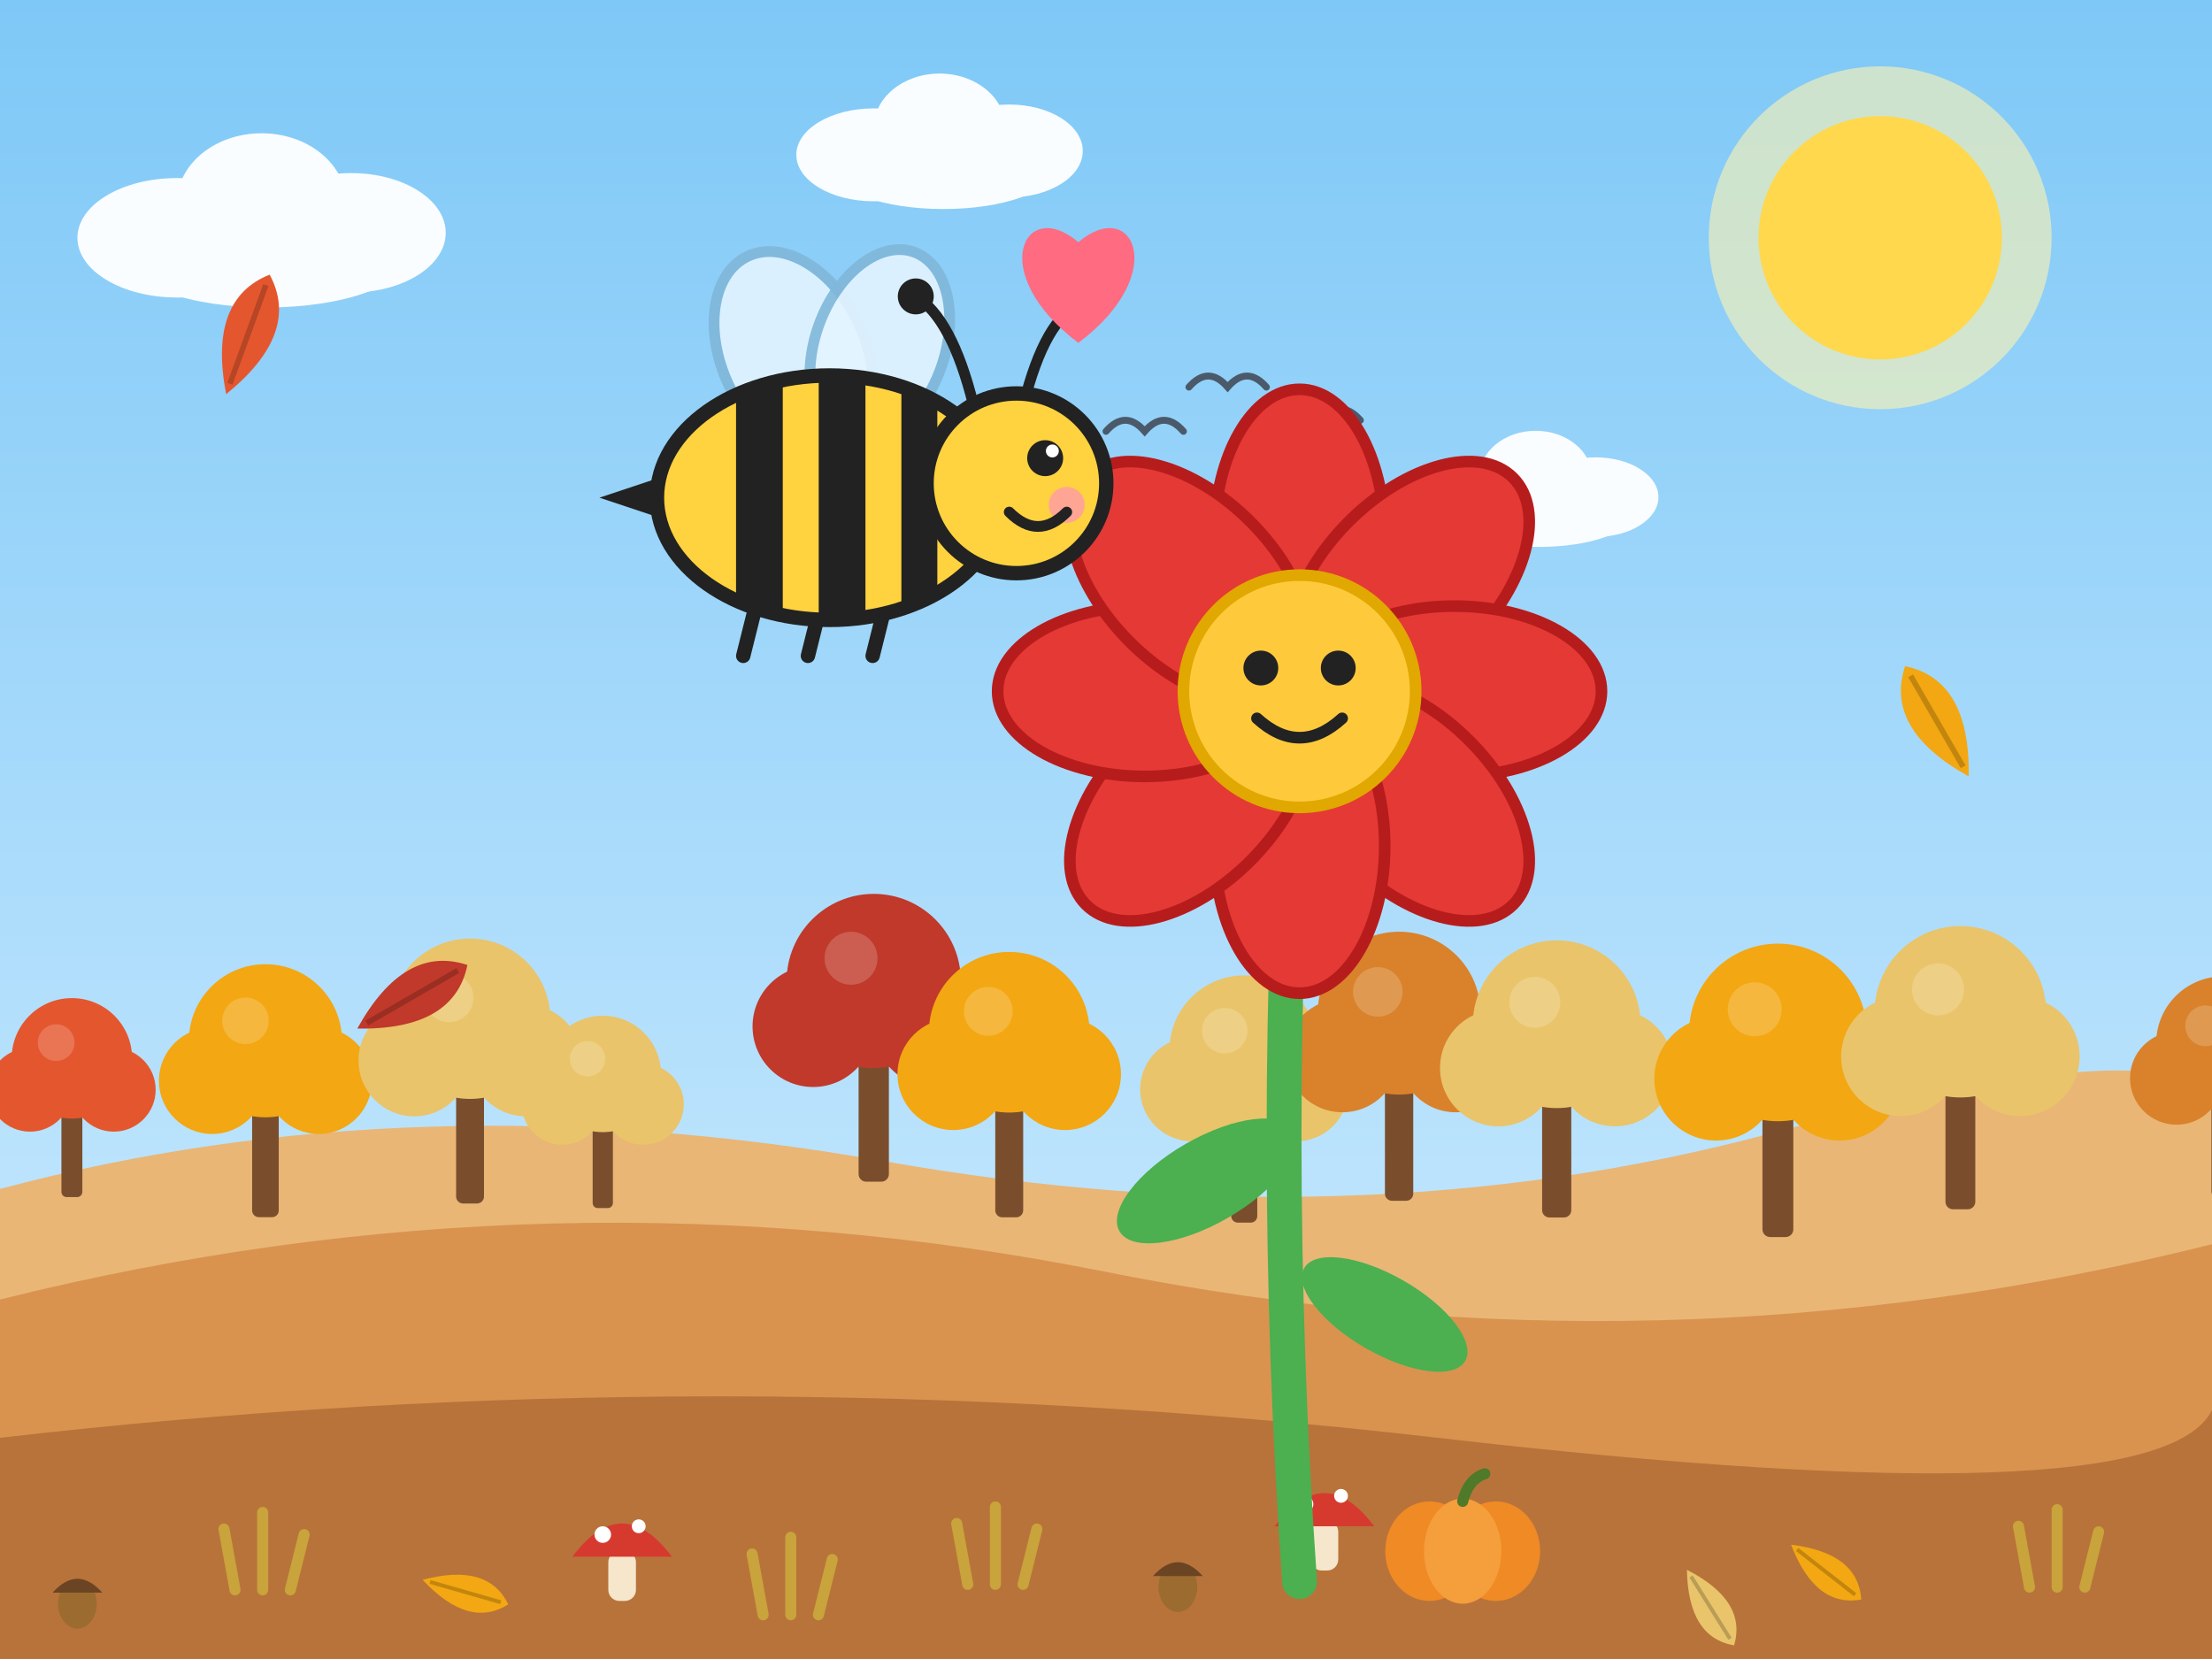
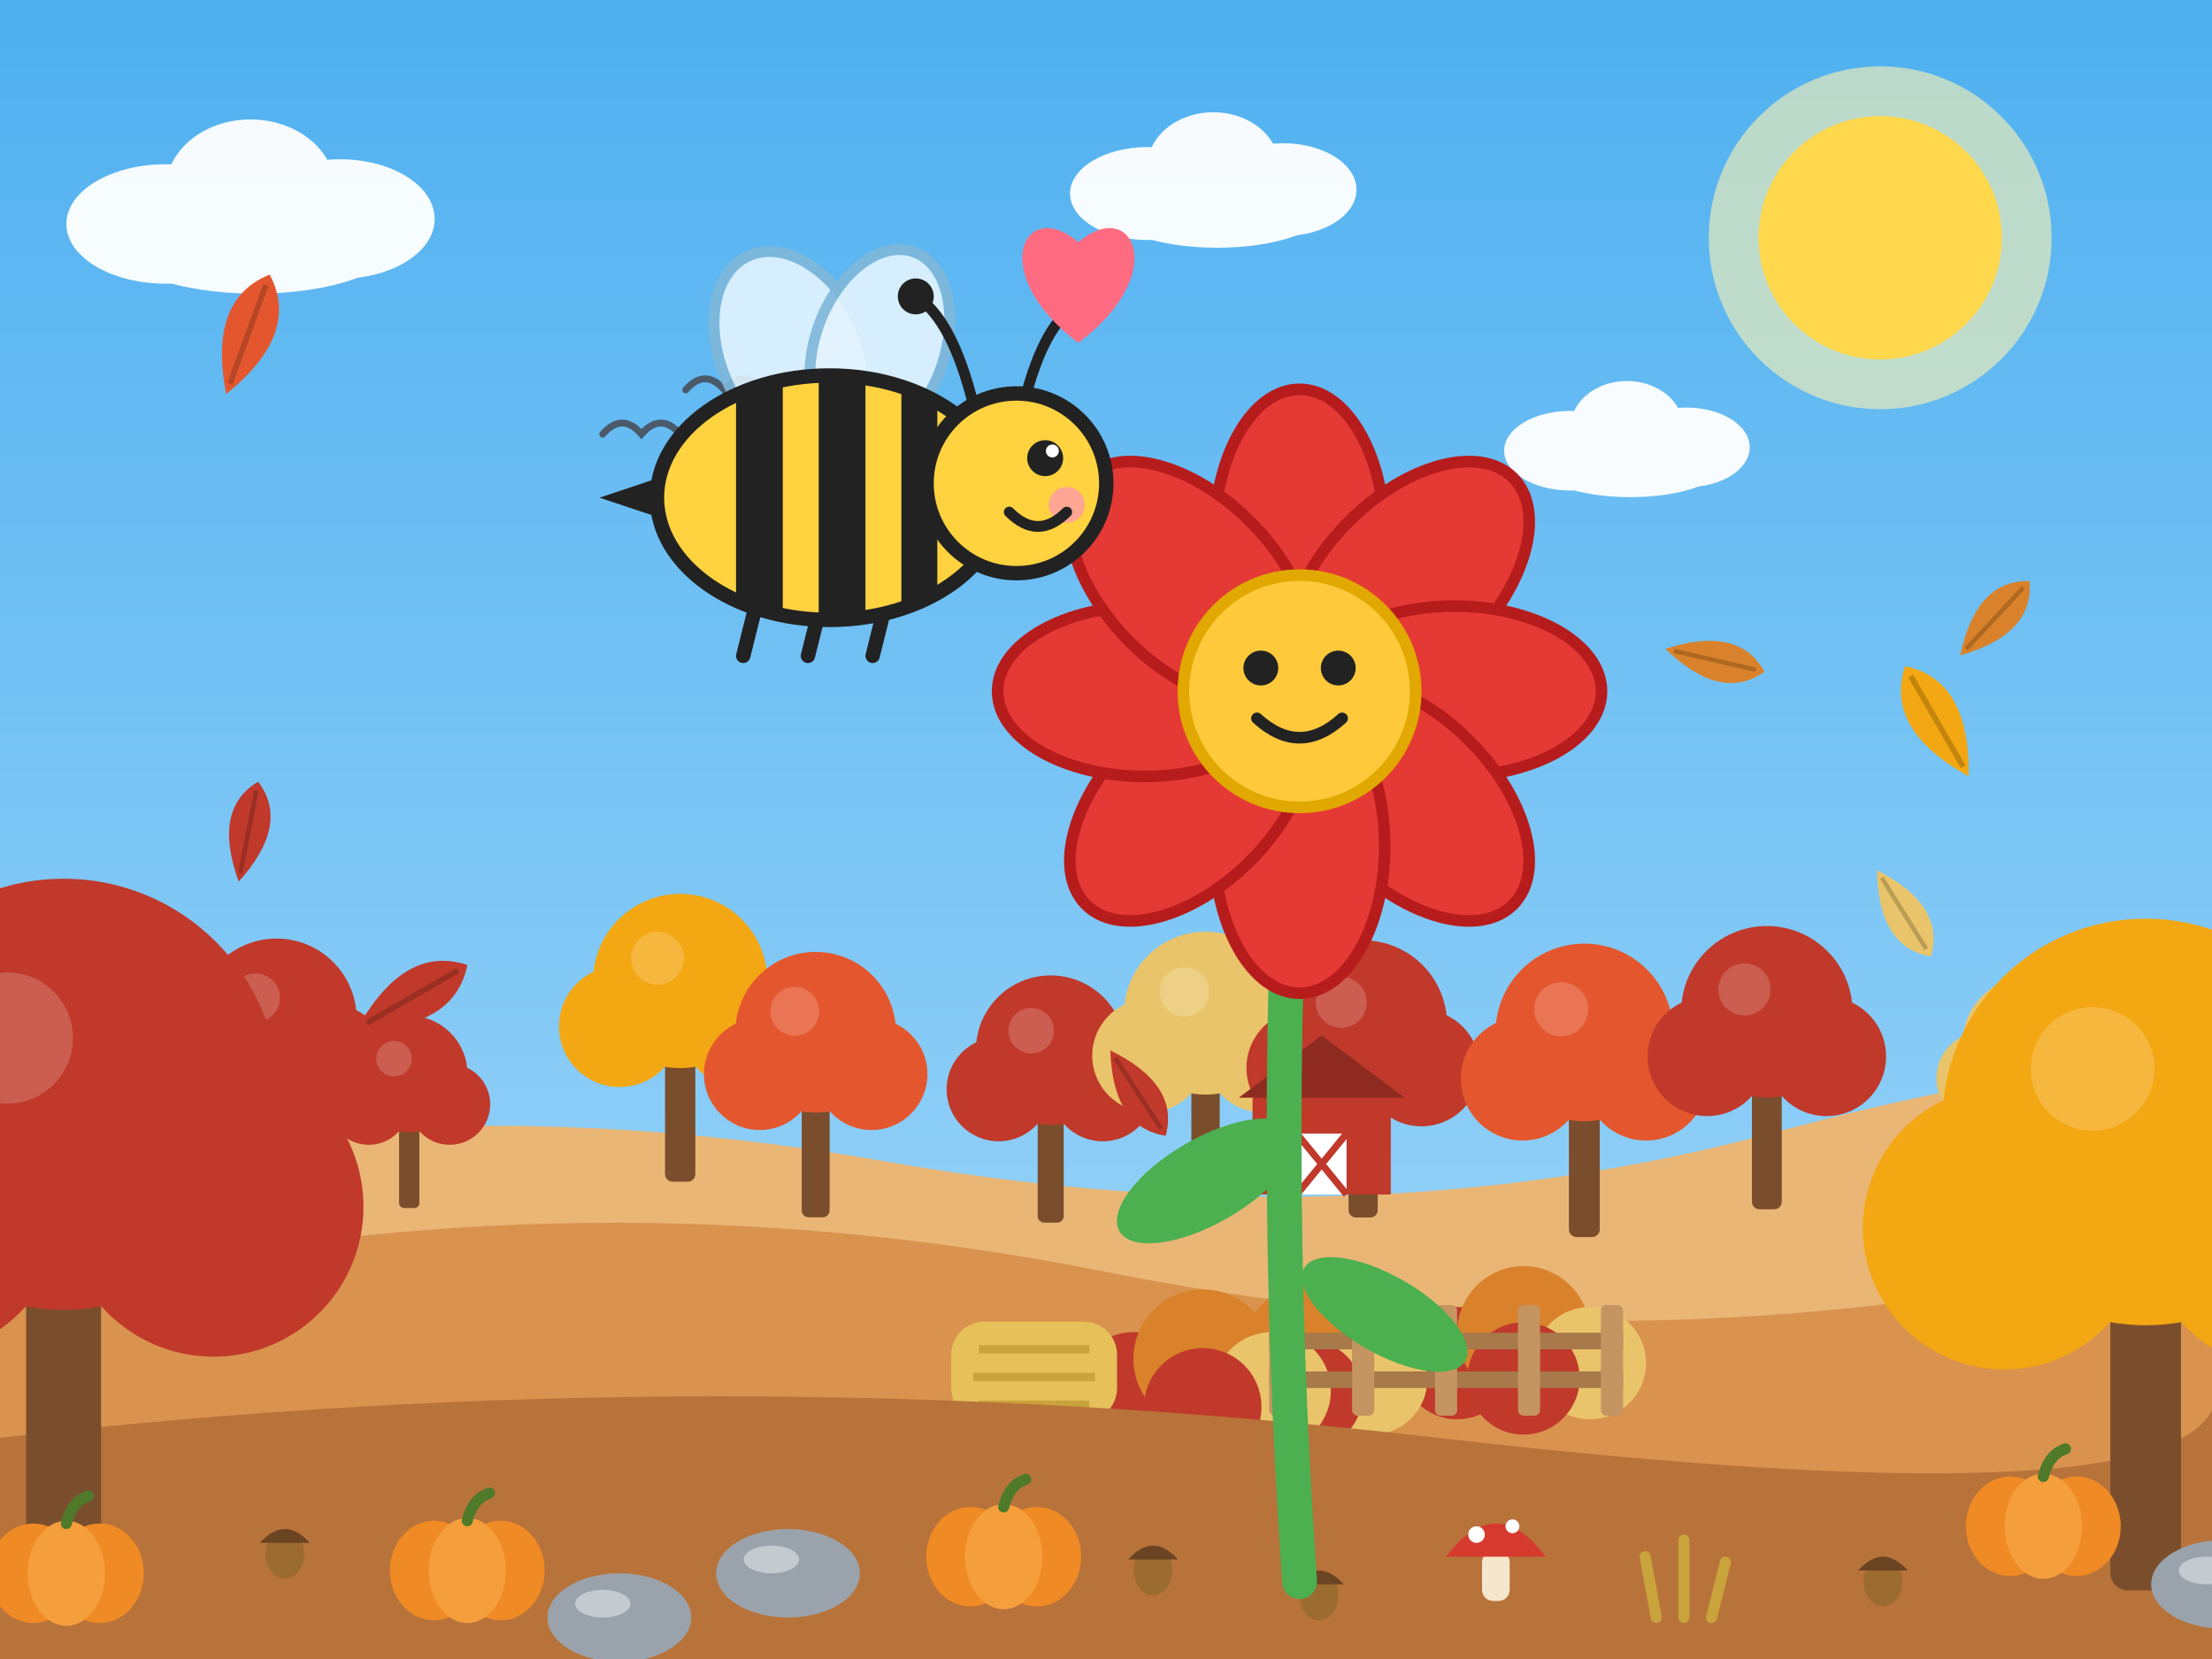
<svg xmlns="http://www.w3.org/2000/svg" viewBox="0 0 800 600">
  <defs>
    <linearGradient id="sky" x1="0" y1="0" x2="0" y2="1">
-       <stop offset="0" stop-color="#7EC8F7" />
-       <stop offset="1" stop-color="#D4EEFF" />
+       <stop offset="0" stop-color="#4FB0F0" />
+       <stop offset="1" stop-color="#A6DAFA" />
    </linearGradient>
  </defs>
  <rect width="800" height="600" fill="url(#sky)" />
  <circle cx="680" cy="86" r="62" fill="#FFF3B0" opacity=".6" />
  <circle cx="680" cy="86" r="44" fill="#FFD84D" />
-   <g transform="translate(64 86) scale(0.9)" fill="#fff" opacity=".95">
+   <g transform="translate(60 81) scale(0.9)" fill="#fff" opacity=".95">
    <ellipse cx="0" cy="0" rx="40" ry="24" />
    <ellipse cx="34" cy="-14" rx="34" ry="28" />
    <ellipse cx="70" cy="-2" rx="38" ry="24" />
    <ellipse cx="36" cy="8" rx="56" ry="20" />
  </g>
-   <g transform="translate(316 56) scale(0.7)" fill="#fff" opacity=".95">
+   <g transform="translate(415 70) scale(0.7)" fill="#fff" opacity=".95">
    <ellipse cx="0" cy="0" rx="40" ry="24" />
    <ellipse cx="34" cy="-14" rx="34" ry="28" />
    <ellipse cx="70" cy="-2" rx="38" ry="24" />
    <ellipse cx="36" cy="8" rx="56" ry="20" />
  </g>
-   <g transform="translate(535 181) scale(0.6)" fill="#fff" opacity=".95">
+   <g transform="translate(568 163) scale(0.6)" fill="#fff" opacity=".95">
    <ellipse cx="0" cy="0" rx="40" ry="24" />
    <ellipse cx="34" cy="-14" rx="34" ry="28" />
    <ellipse cx="70" cy="-2" rx="38" ry="24" />
    <ellipse cx="36" cy="8" rx="56" ry="20" />
  </g>
-   <path d="M430 140 q7 -8 14 0 q7 -8 14 0" fill="none" stroke="#4A5A6A" stroke-width="2.5" stroke-linecap="round" />
-   <path d="M464 152 q7 -8 14 0 q7 -8 14 0" fill="none" stroke="#4A5A6A" stroke-width="2.5" stroke-linecap="round" />
-   <path d="M400 156 q7 -8 14 0 q7 -8 14 0" fill="none" stroke="#4A5A6A" stroke-width="2.5" stroke-linecap="round" />
+   <path d="M248 141 q7 -8 14 0 q7 -8 14 0" fill="none" stroke="#4A5A6A" stroke-width="2.5" stroke-linecap="round" />
+   <path d="M282 153 q7 -8 14 0 q7 -8 14 0" fill="none" stroke="#4A5A6A" stroke-width="2.5" stroke-linecap="round" />
+   <path d="M218 157 q7 -8 14 0 q7 -8 14 0" fill="none" stroke="#4A5A6A" stroke-width="2.5" stroke-linecap="round" />
  <path d="M0 430 Q150 390 320 420 T640 410 T800 400 V600 H0Z" fill="#E9B676" />
-   <g transform="translate(26 432) scale(0.4734649)">
+   <g transform="translate(3 438) scale(0.5581918)">
    <rect x="-8" y="-72" width="16" height="74" rx="4" fill="#7A4E2D" />
    <circle cx="0" cy="-104" r="46" fill="#E4572E" />
    <circle cx="-32" cy="-80" r="32" fill="#E4572E" />
    <circle cx="32" cy="-80" r="32" fill="#E4572E" />
    <circle cx="-12" cy="-116" r="14" fill="#fff" opacity=".18" />
  </g>
-   <g transform="translate(96 439) scale(0.6018595)">
+   <g transform="translate(100 434) scale(0.630385)">
+     <rect x="-8" y="-72" width="16" height="74" rx="4" fill="#7A4E2D" />
+     <circle cx="0" cy="-104" r="46" fill="#C0392B" />
+     <circle cx="-32" cy="-80" r="32" fill="#C0392B" />
+     <circle cx="32" cy="-80" r="32" fill="#C0392B" />
+     <circle cx="-12" cy="-116" r="14" fill="#fff" opacity=".18" />
+   </g>
+   <g transform="translate(148 436) scale(0.4576475)">
+     <rect x="-8" y="-72" width="16" height="74" rx="4" fill="#7A4E2D" />
+     <circle cx="0" cy="-104" r="46" fill="#C0392B" />
+     <circle cx="-32" cy="-80" r="32" fill="#C0392B" />
+     <circle cx="32" cy="-80" r="32" fill="#C0392B" />
+     <circle cx="-12" cy="-116" r="14" fill="#fff" opacity=".18" />
+   </g>
+   <g transform="translate(246 426) scale(0.6847873)">
    <rect x="-8" y="-72" width="16" height="74" rx="4" fill="#7A4E2D" />
    <circle cx="0" cy="-104" r="46" fill="#F3A712" />
    <circle cx="-32" cy="-80" r="32" fill="#F3A712" />
    <circle cx="32" cy="-80" r="32" fill="#F3A712" />
    <circle cx="-12" cy="-116" r="14" fill="#fff" opacity=".18" />
  </g>
-   <g transform="translate(170 434) scale(0.630385)">
+   <g transform="translate(295 439) scale(0.6314632)">
+     <rect x="-8" y="-72" width="16" height="74" rx="4" fill="#7A4E2D" />
+     <circle cx="0" cy="-104" r="46" fill="#E4572E" />
+     <circle cx="-32" cy="-80" r="32" fill="#E4572E" />
+     <circle cx="32" cy="-80" r="32" fill="#E4572E" />
+     <circle cx="-12" cy="-116" r="14" fill="#fff" opacity=".18" />
+   </g>
+   <g transform="translate(380 441) scale(0.5882149)">
+     <rect x="-8" y="-72" width="16" height="74" rx="4" fill="#7A4E2D" />
+     <circle cx="0" cy="-104" r="46" fill="#C0392B" />
+     <circle cx="-32" cy="-80" r="32" fill="#C0392B" />
+     <circle cx="32" cy="-80" r="32" fill="#C0392B" />
+     <circle cx="-12" cy="-116" r="14" fill="#fff" opacity=".18" />
+   </g>
+   <g transform="translate(436 433) scale(0.6402369)">
    <rect x="-8" y="-72" width="16" height="74" rx="4" fill="#7A4E2D" />
    <circle cx="0" cy="-104" r="46" fill="#E9C46A" />
    <circle cx="-32" cy="-80" r="32" fill="#E9C46A" />
    <circle cx="32" cy="-80" r="32" fill="#E9C46A" />
    <circle cx="-12" cy="-116" r="14" fill="#fff" opacity=".18" />
  </g>
-   <g transform="translate(218 436) scale(0.4576475)">
+   <g transform="translate(493 439) scale(0.6593945)">
+     <rect x="-8" y="-72" width="16" height="74" rx="4" fill="#7A4E2D" />
+     <circle cx="0" cy="-104" r="46" fill="#C0392B" />
+     <circle cx="-32" cy="-80" r="32" fill="#C0392B" />
+     <circle cx="32" cy="-80" r="32" fill="#C0392B" />
+     <circle cx="-12" cy="-116" r="14" fill="#fff" opacity=".18" />
+   </g>
+   <g transform="translate(573 446) scale(0.6981359)">
+     <rect x="-8" y="-72" width="16" height="74" rx="4" fill="#7A4E2D" />
+     <circle cx="0" cy="-104" r="46" fill="#E4572E" />
+     <circle cx="-32" cy="-80" r="32" fill="#E4572E" />
+     <circle cx="32" cy="-80" r="32" fill="#E4572E" />
+     <circle cx="-12" cy="-116" r="14" fill="#fff" opacity=".18" />
+   </g>
+   <g transform="translate(639 436) scale(0.6738938)">
+     <rect x="-8" y="-72" width="16" height="74" rx="4" fill="#7A4E2D" />
+     <circle cx="0" cy="-104" r="46" fill="#C0392B" />
+     <circle cx="-32" cy="-80" r="32" fill="#C0392B" />
+     <circle cx="32" cy="-80" r="32" fill="#C0392B" />
+     <circle cx="-12" cy="-116" r="14" fill="#fff" opacity=".18" />
+   </g>
+   <g transform="translate(734 432) scale(0.5258421)">
    <rect x="-8" y="-72" width="16" height="74" rx="4" fill="#7A4E2D" />
    <circle cx="0" cy="-104" r="46" fill="#E9C46A" />
    <circle cx="-32" cy="-80" r="32" fill="#E9C46A" />
    <circle cx="32" cy="-80" r="32" fill="#E9C46A" />
    <circle cx="-12" cy="-116" r="14" fill="#fff" opacity=".18" />
  </g>
-   <g transform="translate(316 426) scale(0.6847873)">
-     <rect x="-8" y="-72" width="16" height="74" rx="4" fill="#7A4E2D" />
-     <circle cx="0" cy="-104" r="46" fill="#C0392B" />
-     <circle cx="-32" cy="-80" r="32" fill="#C0392B" />
-     <circle cx="32" cy="-80" r="32" fill="#C0392B" />
-     <circle cx="-12" cy="-116" r="14" fill="#fff" opacity=".18" />
-   </g>
-   <g transform="translate(365 439) scale(0.6314632)">
+   <g transform="translate(804 438) scale(0.5972506)">
    <rect x="-8" y="-72" width="16" height="74" rx="4" fill="#7A4E2D" />
    <circle cx="0" cy="-104" r="46" fill="#F3A712" />
    <circle cx="-32" cy="-80" r="32" fill="#F3A712" />
    <circle cx="32" cy="-80" r="32" fill="#F3A712" />
    <circle cx="-12" cy="-116" r="14" fill="#fff" opacity=".18" />
  </g>
-   <g transform="translate(450 441) scale(0.5882149)">
-     <rect x="-8" y="-72" width="16" height="74" rx="4" fill="#7A4E2D" />
-     <circle cx="0" cy="-104" r="46" fill="#E9C46A" />
-     <circle cx="-32" cy="-80" r="32" fill="#E9C46A" />
-     <circle cx="32" cy="-80" r="32" fill="#E9C46A" />
-     <circle cx="-12" cy="-116" r="14" fill="#fff" opacity=".18" />
-   </g>
-   <g transform="translate(506 433) scale(0.6402369)">
-     <rect x="-8" y="-72" width="16" height="74" rx="4" fill="#7A4E2D" />
-     <circle cx="0" cy="-104" r="46" fill="#D9822B" />
-     <circle cx="-32" cy="-80" r="32" fill="#D9822B" />
-     <circle cx="32" cy="-80" r="32" fill="#D9822B" />
-     <circle cx="-12" cy="-116" r="14" fill="#fff" opacity=".18" />
-   </g>
-   <g transform="translate(563 439) scale(0.6593945)">
-     <rect x="-8" y="-72" width="16" height="74" rx="4" fill="#7A4E2D" />
-     <circle cx="0" cy="-104" r="46" fill="#E9C46A" />
-     <circle cx="-32" cy="-80" r="32" fill="#E9C46A" />
-     <circle cx="32" cy="-80" r="32" fill="#E9C46A" />
-     <circle cx="-12" cy="-116" r="14" fill="#fff" opacity=".18" />
-   </g>
-   <g transform="translate(643 446) scale(0.6981359)">
+   <g transform="translate(478 432) scale(0.5)">
+     <rect x="-50" y="-70" width="100" height="70" fill="#C0392B" />
+     <polygon points="-60,-70 0,-115 60,-70" fill="#8E2A20" />
+     <rect x="-18" y="-44" width="36" height="44" fill="#fff" />
+     <path d="M-18 -44 L18 0 M18 -44 L-18 0" stroke="#C0392B" stroke-width="5" />
+   </g>
+   <path d="M0 470 Q200 420 400 460 T800 450 V600 H0Z" fill="#D9934E" />
+   <g transform="translate(551 493) scale(0.9231192)">
+     <circle cx="-26" cy="0" r="22" fill="#C0392B" />
+     <circle cx="0" cy="-12" r="26" fill="#D9822B" />
+     <circle cx="26" cy="0" r="22" fill="#E9C46A" />
+     <circle cx="0" cy="6" r="22" fill="#C0392B" />
+   </g>
+   <g transform="translate(473 499) scale(0.8994231)">
+     <circle cx="-26" cy="0" r="22" fill="#C0392B" />
+     <circle cx="0" cy="-12" r="26" fill="#D9822B" />
+     <circle cx="26" cy="0" r="22" fill="#E9C46A" />
+     <circle cx="0" cy="6" r="22" fill="#C0392B" />
+   </g>
+   <g transform="translate(435 503) scale(0.9648196)">
+     <circle cx="-26" cy="0" r="22" fill="#C0392B" />
+     <circle cx="0" cy="-12" r="26" fill="#D9822B" />
+     <circle cx="26" cy="0" r="22" fill="#E9C46A" />
+     <circle cx="0" cy="6" r="22" fill="#C0392B" />
+   </g>
+   <g transform="translate(374 514)">
+     <rect x="-30" y="-36" width="60" height="36" rx="12" fill="#E6C15A" />
+     <path d="M-20 -26 h40 M-22 -16 h44 M-20 -6 h40" stroke="#C9A33B" stroke-width="3" />
+   </g>
+   <g transform="translate(459 512)">
+     <rect x="0" y="-30" width="128" height="6" fill="#A8794A" />
+     <rect x="0" y="-16" width="128" height="6" fill="#A8794A" />
+     <rect x="0" y="-40" width="8" height="40" rx="2" fill="#C49461" />
+     <rect x="30" y="-40" width="8" height="40" rx="2" fill="#C49461" />
+     <rect x="60" y="-40" width="8" height="40" rx="2" fill="#C49461" />
+     <rect x="90" y="-40" width="8" height="40" rx="2" fill="#C49461" />
+     <rect x="120" y="-40" width="8" height="40" rx="2" fill="#C49461" />
+   </g>
+   <path d="M0 520 Q260 490 520 520 T800 510 V600 H0Z" fill="#B8733A" />
+   <g transform="translate(23 572) scale(1.694611)">
+     <rect x="-8" y="-72" width="16" height="74" rx="4" fill="#7A4E2D" />
+     <circle cx="0" cy="-104" r="46" fill="#C0392B" />
+     <circle cx="-32" cy="-80" r="32" fill="#C0392B" />
+     <circle cx="32" cy="-80" r="32" fill="#C0392B" />
+     <circle cx="-12" cy="-116" r="14" fill="#fff" opacity=".18" />
+   </g>
+   <g transform="translate(776 572) scale(1.598314)">
    <rect x="-8" y="-72" width="16" height="74" rx="4" fill="#7A4E2D" />
    <circle cx="0" cy="-104" r="46" fill="#F3A712" />
    <circle cx="-32" cy="-80" r="32" fill="#F3A712" />
    <circle cx="32" cy="-80" r="32" fill="#F3A712" />
    <circle cx="-12" cy="-116" r="14" fill="#fff" opacity=".18" />
  </g>
-   <g transform="translate(709 436) scale(0.6738938)">
-     <rect x="-8" y="-72" width="16" height="74" rx="4" fill="#7A4E2D" />
-     <circle cx="0" cy="-104" r="46" fill="#E9C46A" />
-     <circle cx="-32" cy="-80" r="32" fill="#E9C46A" />
-     <circle cx="32" cy="-80" r="32" fill="#E9C46A" />
-     <circle cx="-12" cy="-116" r="14" fill="#fff" opacity=".18" />
-   </g>
-   <g transform="translate(804 432) scale(0.5258421)">
-     <rect x="-8" y="-72" width="16" height="74" rx="4" fill="#7A4E2D" />
-     <circle cx="0" cy="-104" r="46" fill="#D9822B" />
-     <circle cx="-32" cy="-80" r="32" fill="#D9822B" />
-     <circle cx="32" cy="-80" r="32" fill="#D9822B" />
-     <circle cx="-12" cy="-116" r="14" fill="#fff" opacity=".18" />
-   </g>
-   <path d="M0 470 Q200 420 400 460 T800 450 V600 H0Z" fill="#D9934E" />
-   <path d="M0 520 Q260 490 520 520 T800 510 V600 H0Z" fill="#B8733A" />
-   <g transform="translate(28 586)">
+   <g transform="translate(90 300) rotate(11) scale(0.8)">
+     <path d="M0 -22 Q18 -6 0 24 Q-18 -6 0 -22Z" fill="#C0392B" />
+     <path d="M0 -18 V20" stroke="#00000033" stroke-width="2" />
+   </g>
+   <g transform="translate(689 331) rotate(148) scale(0.8)">
+     <path d="M0 -22 Q18 -6 0 24 Q-18 -6 0 -22Z" fill="#E9C46A" />
+     <path d="M0 -18 V20" stroke="#00000033" stroke-width="2" />
+   </g>
+   <g transform="translate(722 223) rotate(43) scale(0.8)">
+     <path d="M0 -22 Q18 -6 0 24 Q-18 -6 0 -22Z" fill="#D9822B" />
+     <path d="M0 -18 V20" stroke="#00000033" stroke-width="2" />
+   </g>
+   <g transform="translate(292 183) rotate(51) scale(0.8)">
+     <path d="M0 -22 Q18 -6 0 24 Q-18 -6 0 -22Z" fill="#D9822B" />
+     <path d="M0 -18 V20" stroke="#00000033" stroke-width="2" />
+   </g>
+   <g transform="translate(621 239) rotate(103) scale(0.8)">
+     <path d="M0 -22 Q18 -6 0 24 Q-18 -6 0 -22Z" fill="#D9822B" />
+     <path d="M0 -18 V20" stroke="#00000033" stroke-width="2" />
+   </g>
+   <g transform="translate(412 396) rotate(147) scale(0.8)">
+     <path d="M0 -22 Q18 -6 0 24 Q-18 -6 0 -22Z" fill="#C0392B" />
+     <path d="M0 -18 V20" stroke="#00000033" stroke-width="2" />
+   </g>
+   <g transform="translate(24 585) scale(1.0)">
+     <ellipse cx="-12" cy="-16" rx="16" ry="18" fill="#F08A24" />
+     <ellipse cx="12" cy="-16" rx="16" ry="18" fill="#F08A24" />
+     <ellipse cx="0" cy="-16" rx="14" ry="19" fill="#F59E3C" />
+     <path d="M0 -34 Q2 -42 8 -44" stroke="#4E7A2A" stroke-width="4" fill="none" stroke-linecap="round" />
+   </g>
+   <g transform="translate(103 568)">
    <ellipse cx="0" cy="-6" rx="7" ry="9" fill="#9C6B30" />
    <path d="M-9 -10 Q0 -20 9 -10Z" fill="#6B4423" />
  </g>
-   <path d="M85 575 L81 553 M95 575 L95 547 M105 575 L110 555" stroke="#C9A33B" stroke-width="4" stroke-linecap="round" />
-   <g transform="translate(169 576) rotate(106) scale(0.7)">
-     <path d="M0 -22 Q18 -6 0 24 Q-18 -6 0 -22Z" fill="#F3A712" />
-     <path d="M0 -18 V20" stroke="#00000033" stroke-width="2" />
-   </g>
-   <g transform="translate(225 579)">
+   <g transform="translate(169 584) scale(1.0)">
+     <ellipse cx="-12" cy="-16" rx="16" ry="18" fill="#F08A24" />
+     <ellipse cx="12" cy="-16" rx="16" ry="18" fill="#F08A24" />
+     <ellipse cx="0" cy="-16" rx="14" ry="19" fill="#F59E3C" />
+     <path d="M0 -34 Q2 -42 8 -44" stroke="#4E7A2A" stroke-width="4" fill="none" stroke-linecap="round" />
+   </g>
+   <g transform="translate(224 585) scale(1.0)">
+     <ellipse cx="0" cy="0" rx="26" ry="16" fill="#9AA3AB" />
+     <ellipse cx="-6" cy="-5" rx="10" ry="5" fill="#C3CAD0" />
+   </g>
+   <g transform="translate(285 569) scale(1.0)">
+     <ellipse cx="0" cy="0" rx="26" ry="16" fill="#9AA3AB" />
+     <ellipse cx="-6" cy="-5" rx="10" ry="5" fill="#C3CAD0" />
+   </g>
+   <g transform="translate(363 579) scale(1.0)">
+     <ellipse cx="-12" cy="-16" rx="16" ry="18" fill="#F08A24" />
+     <ellipse cx="12" cy="-16" rx="16" ry="18" fill="#F08A24" />
+     <ellipse cx="0" cy="-16" rx="14" ry="19" fill="#F59E3C" />
+     <path d="M0 -34 Q2 -42 8 -44" stroke="#4E7A2A" stroke-width="4" fill="none" stroke-linecap="round" />
+   </g>
+   <g transform="translate(417 574)">
+     <ellipse cx="0" cy="-6" rx="7" ry="9" fill="#9C6B30" />
+     <path d="M-9 -10 Q0 -20 9 -10Z" fill="#6B4423" />
+   </g>
+   <g transform="translate(477 583)">
+     <ellipse cx="0" cy="-6" rx="7" ry="9" fill="#9C6B30" />
+     <path d="M-9 -10 Q0 -20 9 -10Z" fill="#6B4423" />
+   </g>
+   <g transform="translate(541 579)">
    <rect x="-5" y="-18" width="10" height="18" rx="4" fill="#F5E6CC" />
    <path d="M-18 -16 Q0 -40 18 -16Z" fill="#D63A2F" />
    <circle cx="-7" cy="-24" r="3" fill="#fff" />
    <circle cx="6" cy="-27" r="2.5" fill="#fff" />
  </g>
-   <path d="M276 584 L272 562 M286 584 L286 556 M296 584 L301 564" stroke="#C9A33B" stroke-width="4" stroke-linecap="round" />
-   <path d="M350 573 L346 551 M360 573 L360 545 M370 573 L375 553" stroke="#C9A33B" stroke-width="4" stroke-linecap="round" />
-   <g transform="translate(426 580)">
+   <path d="M599 585 L595 563 M609 585 L609 557 M619 585 L624 565" stroke="#C9A33B" stroke-width="4" stroke-linecap="round" />
+   <g transform="translate(681 578)">
    <ellipse cx="0" cy="-6" rx="7" ry="9" fill="#9C6B30" />
    <path d="M-9 -10 Q0 -20 9 -10Z" fill="#6B4423" />
  </g>
-   <g transform="translate(479 568)">
-     <rect x="-5" y="-18" width="10" height="18" rx="4" fill="#F5E6CC" />
-     <path d="M-18 -16 Q0 -40 18 -16Z" fill="#D63A2F" />
-     <circle cx="-7" cy="-24" r="3" fill="#fff" />
-     <circle cx="6" cy="-27" r="2.5" fill="#fff" />
-   </g>
-   <g transform="translate(529 577) scale(1.0)">
+   <g transform="translate(739 568) scale(1.0)">
    <ellipse cx="-12" cy="-16" rx="16" ry="18" fill="#F08A24" />
    <ellipse cx="12" cy="-16" rx="16" ry="18" fill="#F08A24" />
    <ellipse cx="0" cy="-16" rx="14" ry="19" fill="#F59E3C" />
    <path d="M0 -34 Q2 -42 8 -44" stroke="#4E7A2A" stroke-width="4" fill="none" stroke-linecap="round" />
  </g>
-   <g transform="translate(619 582) rotate(148) scale(0.7)">
-     <path d="M0 -22 Q18 -6 0 24 Q-18 -6 0 -22Z" fill="#E9C46A" />
-     <path d="M0 -18 V20" stroke="#00000033" stroke-width="2" />
-   </g>
-   <g transform="translate(661 569) rotate(128) scale(0.7)">
-     <path d="M0 -22 Q18 -6 0 24 Q-18 -6 0 -22Z" fill="#F3A712" />
-     <path d="M0 -18 V20" stroke="#00000033" stroke-width="2" />
-   </g>
-   <path d="M734 574 L730 552 M744 574 L744 546 M754 574 L759 554" stroke="#C9A33B" stroke-width="4" stroke-linecap="round" />
-   <g transform="translate(811 585)">
-     <ellipse cx="0" cy="-6" rx="7" ry="9" fill="#9C6B30" />
-     <path d="M-9 -10 Q0 -20 9 -10Z" fill="#6B4423" />
+   <g transform="translate(804 573) scale(1.0)">
+     <ellipse cx="0" cy="0" rx="26" ry="16" fill="#9AA3AB" />
+     <ellipse cx="-6" cy="-5" rx="10" ry="5" fill="#C3CAD0" />
  </g>
  <g transform="translate(470 250) scale(1.4)">
    <path d="M0 0 Q-8 115.0 0 230" fill="none" stroke="#4CAF50" stroke-width="9" stroke-linecap="round" />
    <ellipse cx="-24" cy="126.5" rx="26" ry="11" transform="rotate(-30 -24 126.5)" fill="#4CAF50" />
    <ellipse cx="22" cy="161.0" rx="24" ry="10" transform="rotate(30 22 161.0)" fill="#4CAF50" />
    <ellipse cx="0" cy="-40" rx="22" ry="38" transform="rotate(0)" fill="#E53935" stroke="#B71C1C" stroke-width="3" />
    <ellipse cx="0" cy="-40" rx="22" ry="38" transform="rotate(45)" fill="#E53935" stroke="#B71C1C" stroke-width="3" />
    <ellipse cx="0" cy="-40" rx="22" ry="38" transform="rotate(90)" fill="#E53935" stroke="#B71C1C" stroke-width="3" />
    <ellipse cx="0" cy="-40" rx="22" ry="38" transform="rotate(135)" fill="#E53935" stroke="#B71C1C" stroke-width="3" />
    <ellipse cx="0" cy="-40" rx="22" ry="38" transform="rotate(180)" fill="#E53935" stroke="#B71C1C" stroke-width="3" />
    <ellipse cx="0" cy="-40" rx="22" ry="38" transform="rotate(225)" fill="#E53935" stroke="#B71C1C" stroke-width="3" />
    <ellipse cx="0" cy="-40" rx="22" ry="38" transform="rotate(270)" fill="#E53935" stroke="#B71C1C" stroke-width="3" />
    <ellipse cx="0" cy="-40" rx="22" ry="38" transform="rotate(315)" fill="#E53935" stroke="#B71C1C" stroke-width="3" />
    <circle cx="0" cy="0" r="30" fill="#FFC93C" stroke="#E0A800" stroke-width="3" />
    <circle cx="-10" cy="-6" r="4.5" fill="#222" />
    <circle cx="10" cy="-6" r="4.5" fill="#222" />
    <path d="M-11 7 Q0 17 11 7" fill="none" stroke="#222" stroke-width="3" stroke-linecap="round" />
  </g>
  <g transform="translate(300 180) scale(1.3 1.3)">
    <defs>
      <clipPath id="beebody1">
        <ellipse cx="0" cy="0" rx="48" ry="34" />
      </clipPath>
    </defs>
    <ellipse cx="-10" cy="-40" rx="20" ry="30" transform="rotate(-25 -10 -40)" fill="#E3F4FF" opacity=".9" stroke="#7FB7D9" stroke-width="3" />
    <ellipse cx="14" cy="-42" rx="18" ry="28" transform="rotate(20 14 -42)" fill="#E3F4FF" opacity=".9" stroke="#7FB7D9" stroke-width="3" />
    <path d="M-20 28 L-24 44" stroke="#222" stroke-width="4" stroke-linecap="round" />
    <path d="M-2 28 L-6 44" stroke="#222" stroke-width="4" stroke-linecap="round" />
    <path d="M16 28 L12 44" stroke="#222" stroke-width="4" stroke-linecap="round" />
    <polygon points="-46,-6 -64,0 -46,6" fill="#222" />
    <ellipse cx="0" cy="0" rx="48" ry="34" fill="#FFD23F" />
    <g clip-path="url(#beebody1)">
      <rect x="-26" y="-40" width="13" height="80" fill="#222" />
      <rect x="-3" y="-40" width="13" height="80" fill="#222" />
      <rect x="20" y="-40" width="10" height="80" fill="#222" />
    </g>
    <ellipse cx="0" cy="0" rx="48" ry="34" fill="none" stroke="#222" stroke-width="4" />
    <path d="M40 -26 Q34 -50 24 -56" fill="none" stroke="#222" stroke-width="3" />
    <circle cx="24" cy="-56" r="5" fill="#222" />
    <path d="M54 -26 Q60 -50 70 -54" fill="none" stroke="#222" stroke-width="3" />
    <circle cx="70" cy="-54" r="5" fill="#222" />
    <circle cx="52" cy="-4" r="25" fill="#FFD23F" stroke="#222" stroke-width="4" />
    <circle cx="60" cy="-11" r="5" fill="#222" />
    <circle cx="62" cy="-13" r="1.8" fill="#fff" />
    <circle cx="66" cy="2" r="5" fill="#FF9AA8" opacity=".8" />
    <path d="M50 4 Q58 12 66 4" fill="none" stroke="#222" stroke-width="3" stroke-linecap="round" />
  </g>
  <path transform="translate(390 110) scale(1.4)" d="M0 10 C-24 -8 -14 -28 0 -16 C14 -28 24 -8 0 10Z" fill="#FF6B81" />
  <g transform="translate(90 120) rotate(20) scale(1.0)">
    <path d="M0 -22 Q18 -6 0 24 Q-18 -6 0 -22Z" fill="#E4572E" />
    <path d="M0 -18 V20" stroke="#00000033" stroke-width="2" />
  </g>
  <g transform="translate(700 260) rotate(-30) scale(1.0)">
    <path d="M0 -22 Q18 -6 0 24 Q-18 -6 0 -22Z" fill="#F3A712" />
    <path d="M0 -18 V20" stroke="#00000033" stroke-width="2" />
  </g>
  <g transform="translate(150 360) rotate(60) scale(1.0)">
    <path d="M0 -22 Q18 -6 0 24 Q-18 -6 0 -22Z" fill="#C0392B" />
    <path d="M0 -18 V20" stroke="#00000033" stroke-width="2" />
  </g>
</svg>
